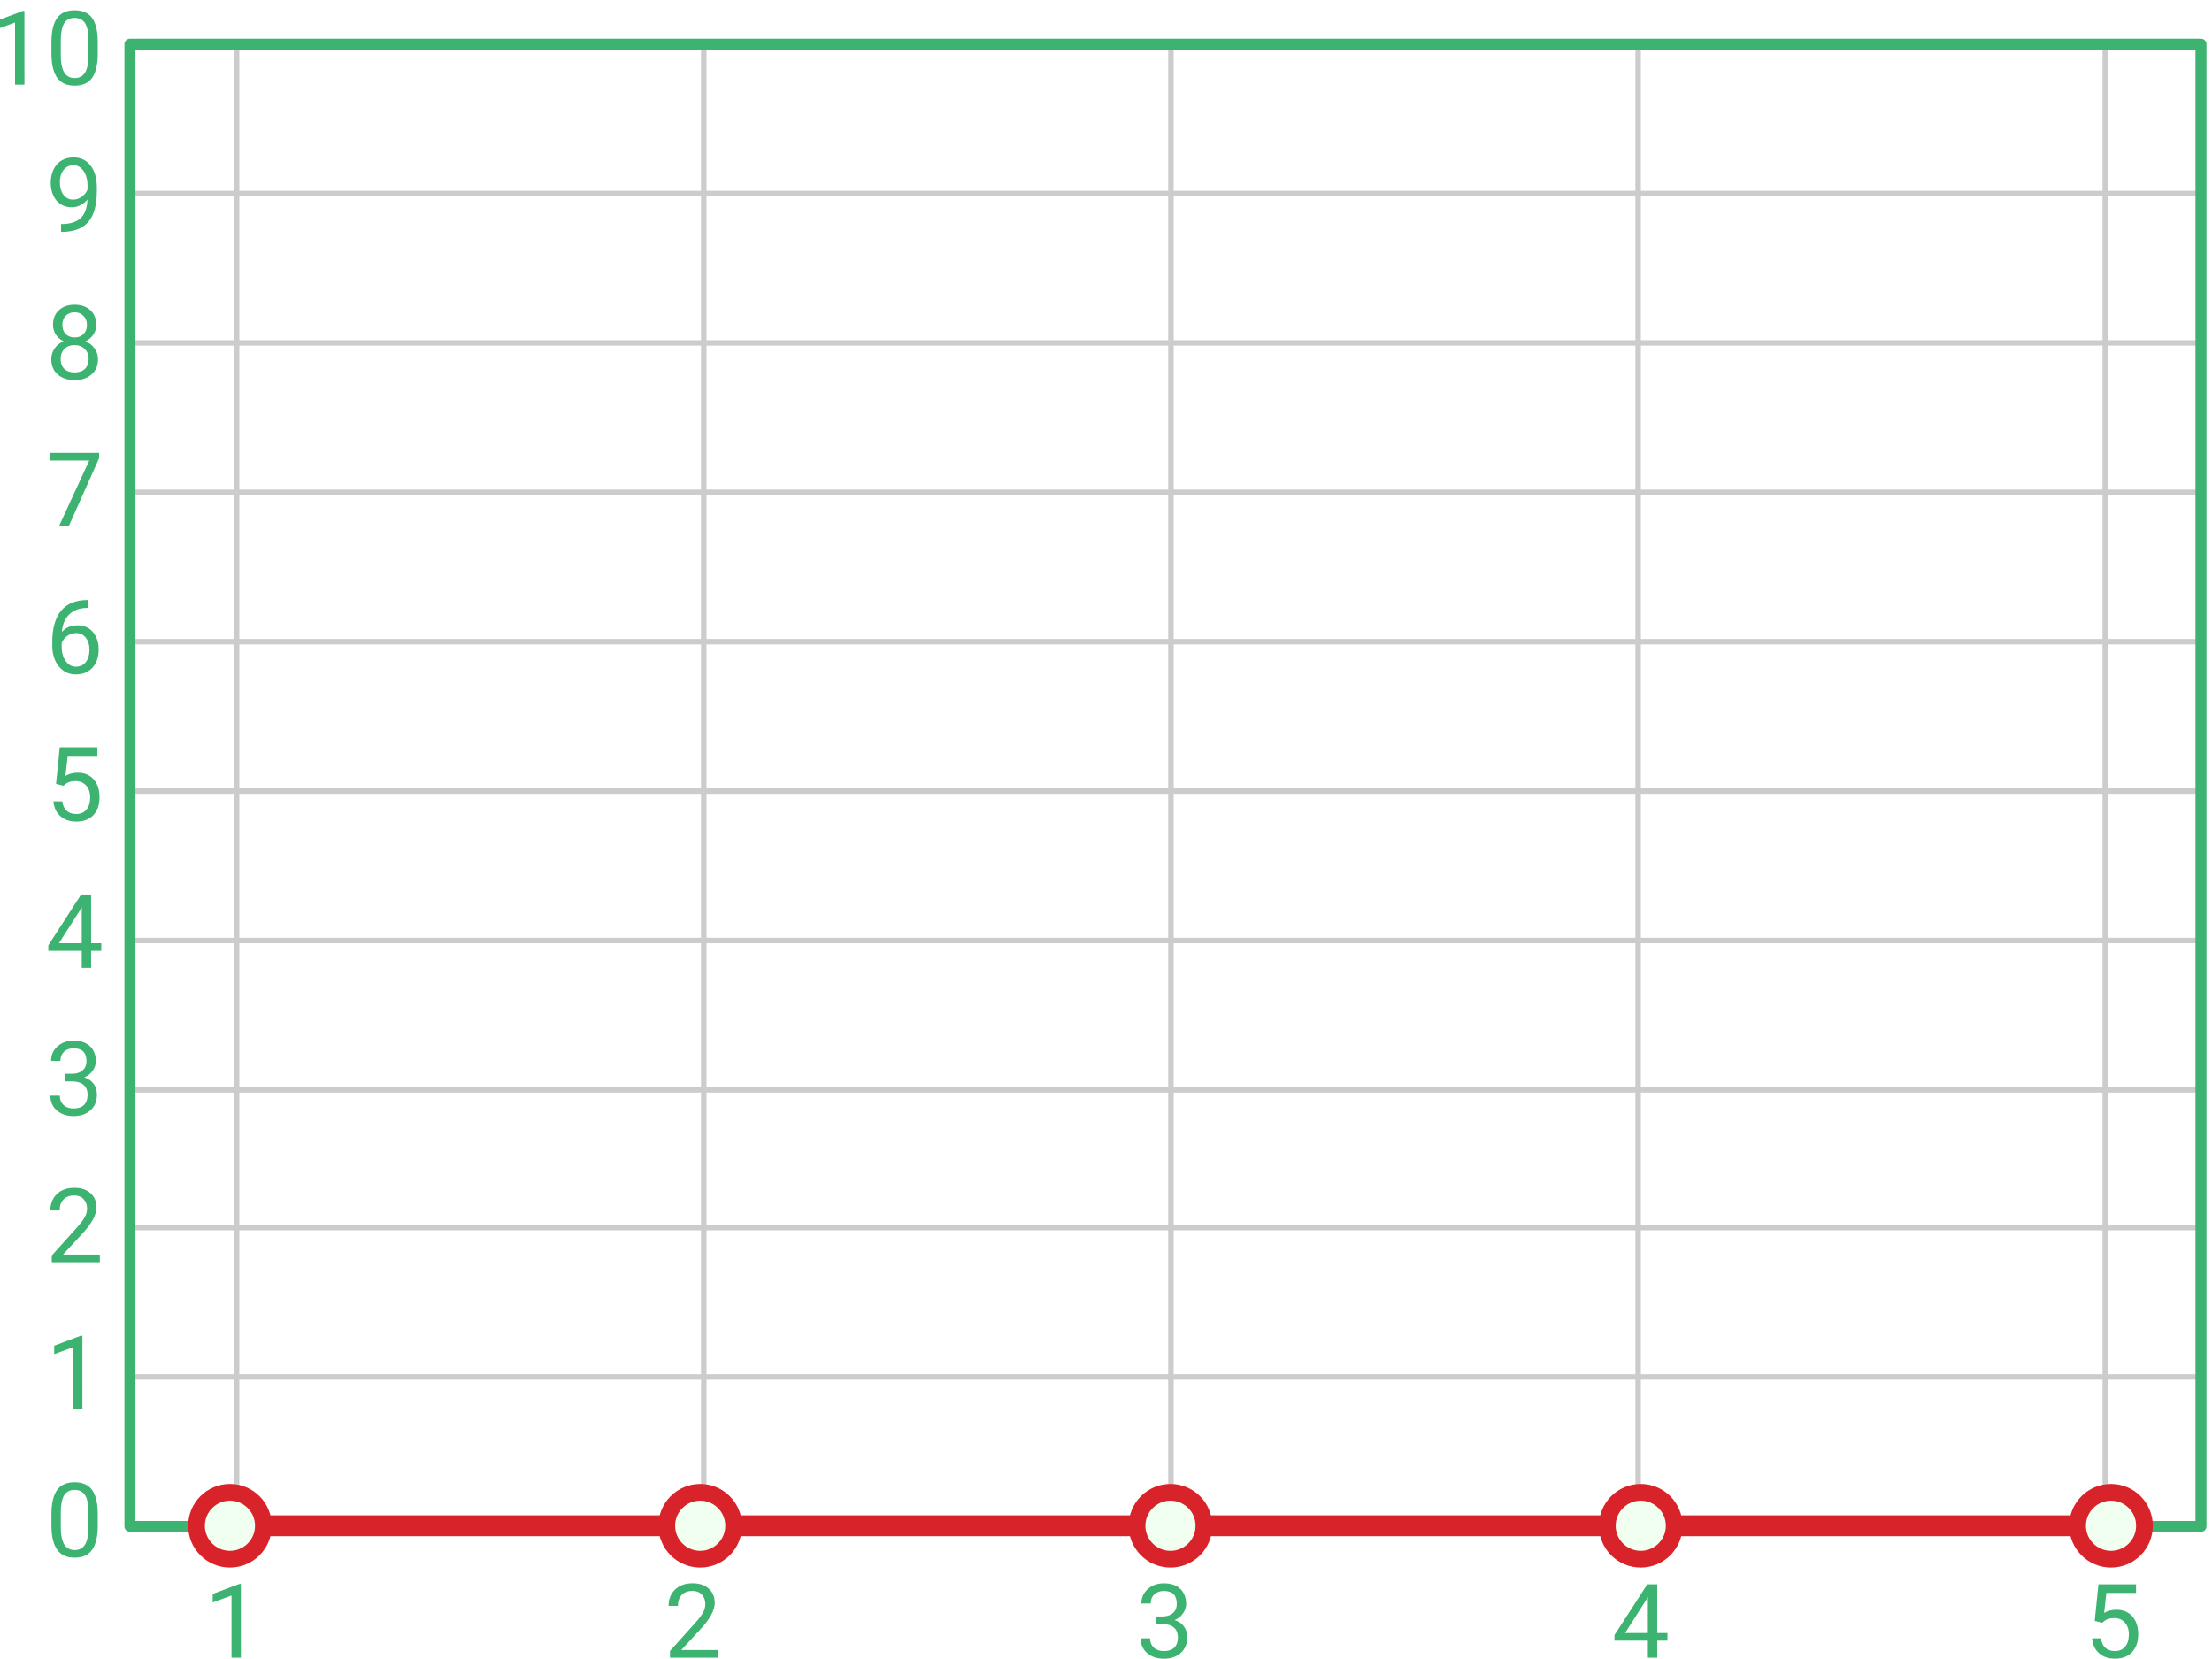
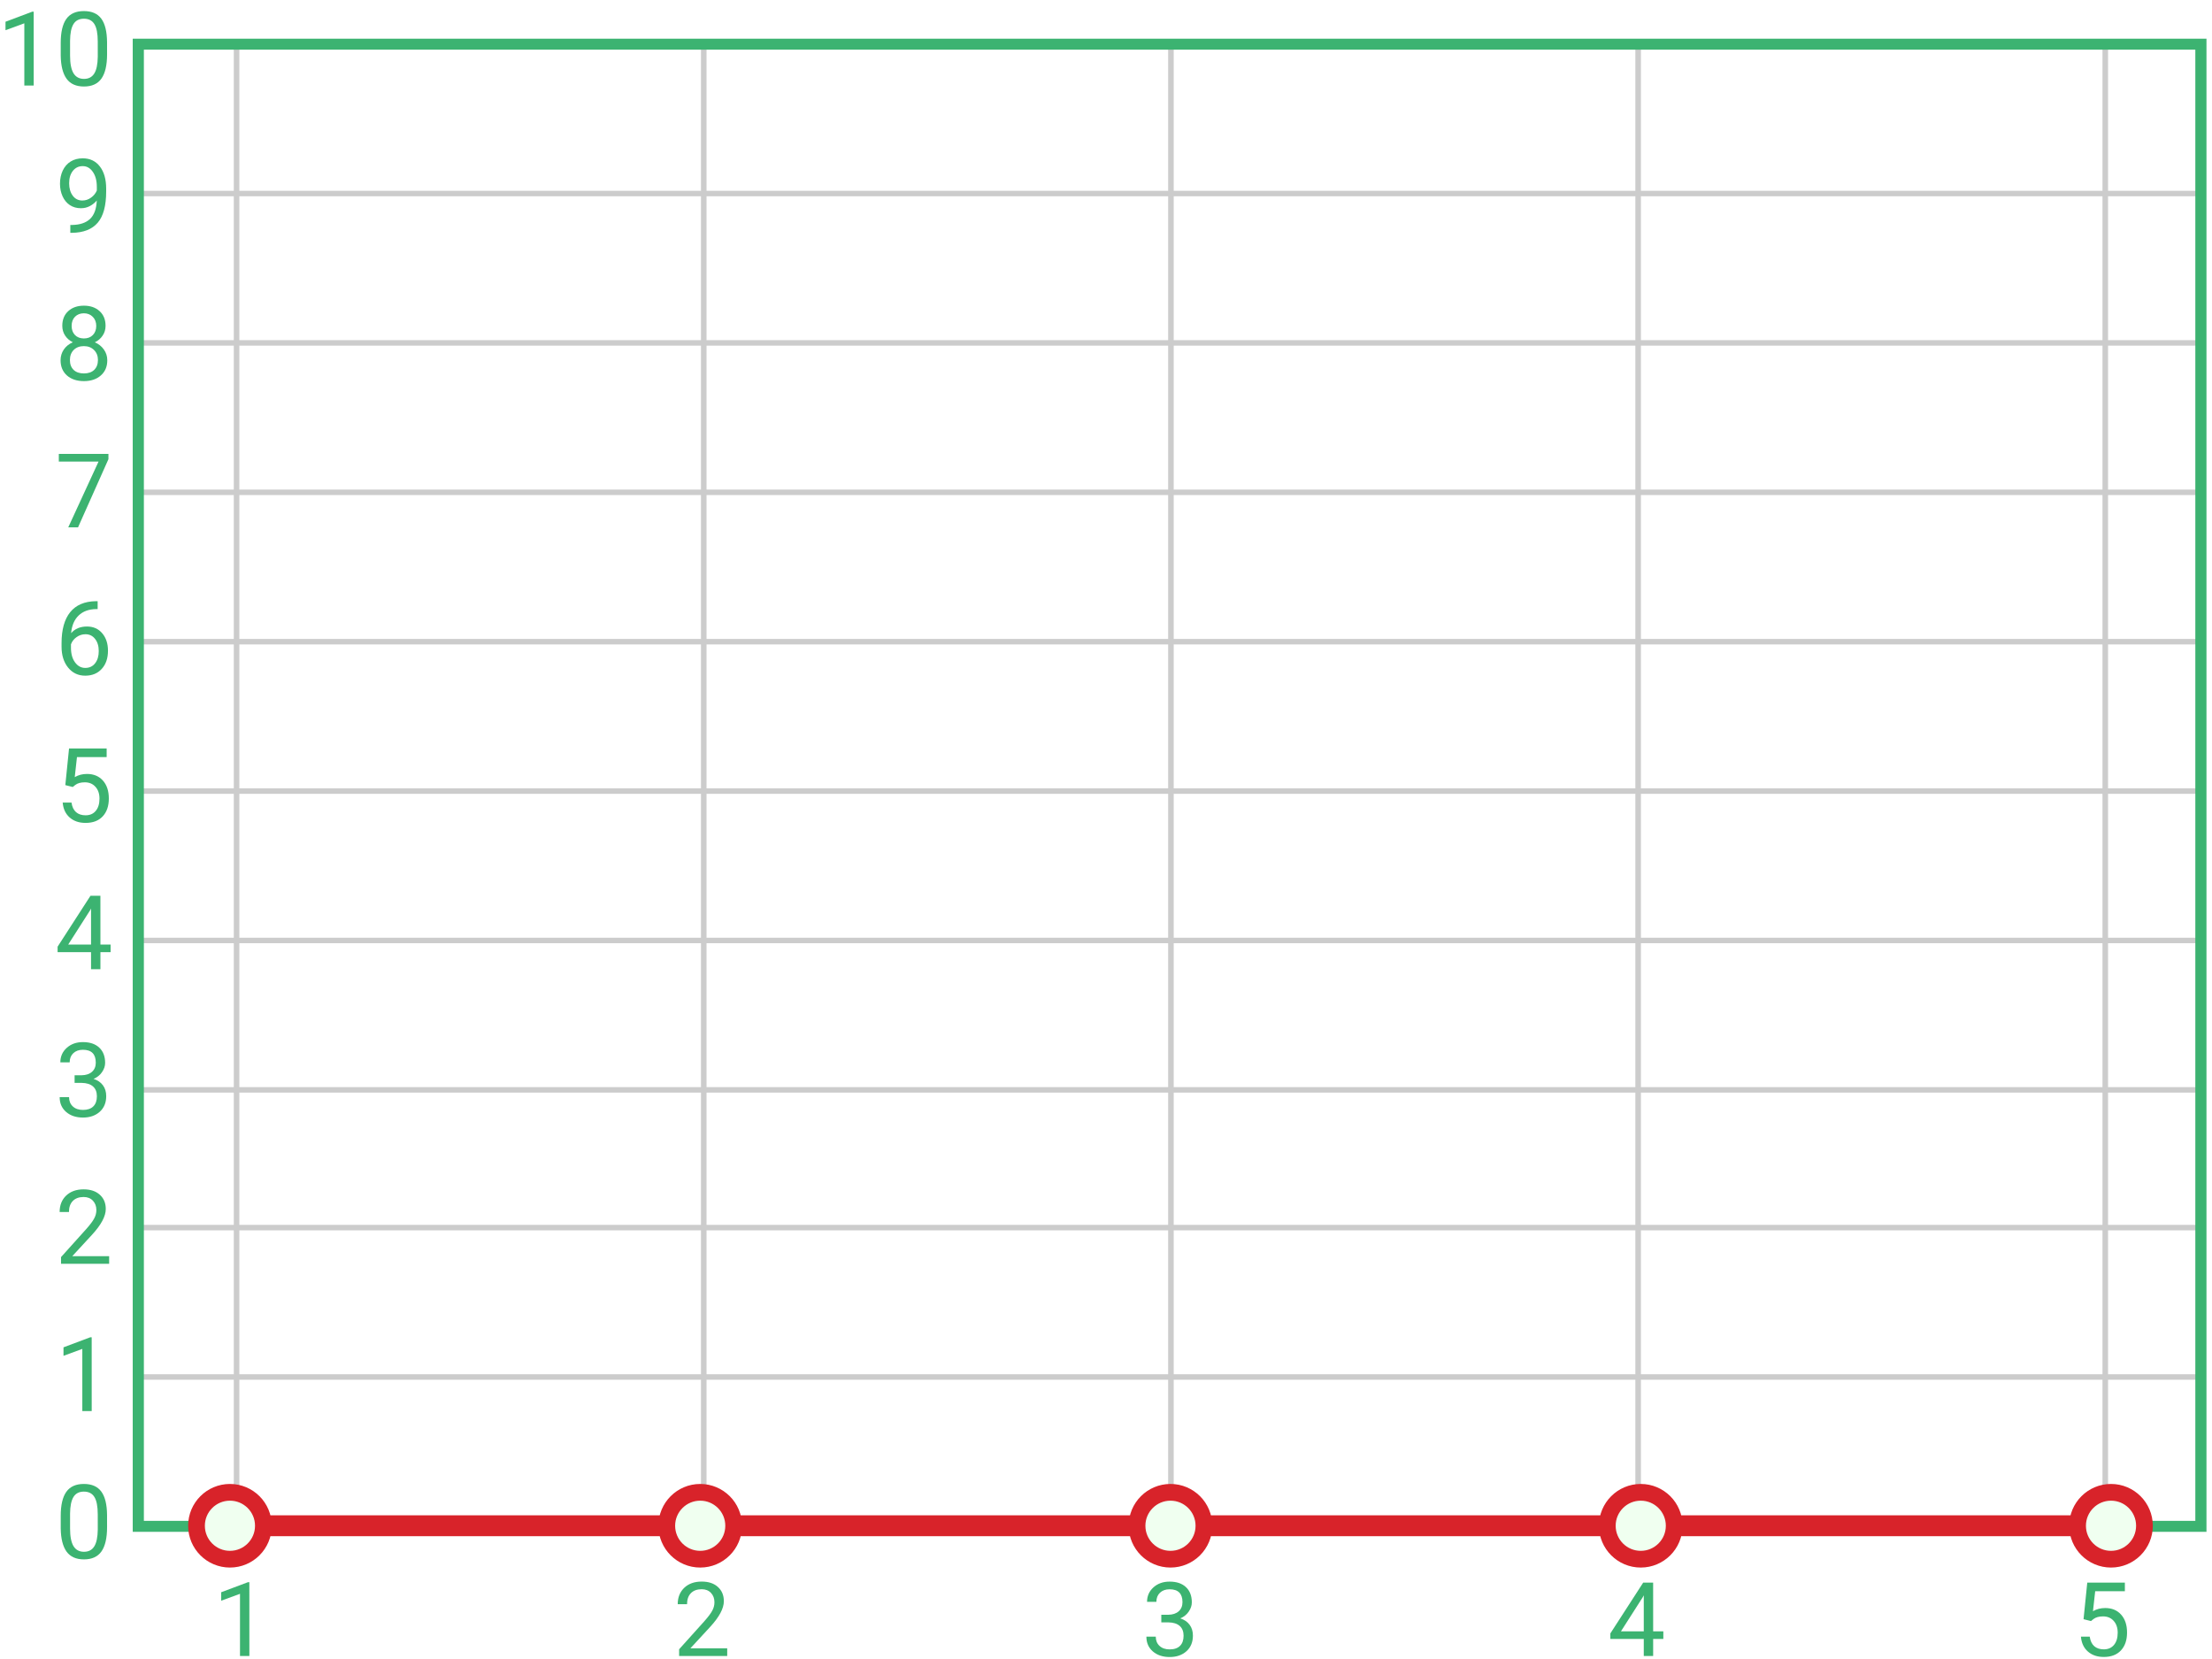
<svg xmlns="http://www.w3.org/2000/svg" width="400" height="300" version="1.1" viewBox="0 0 105.83 79.375">
  <defs>
    <marker id="dotLine" overflow="visible" orient="auto">
      <circle transform="scale(.2) translate(-8 -8)" cx="8" cy="8" r="8" fill="#f0fff0" stroke="#d8232a" stroke-width="4" />
    </marker>
  </defs>
  <g transform="matrix(.99339 0 0 .97827 .43246 .039862)" fill="none">
-     <g stroke="#ccc">
-       <g stroke-width=".267">
-         <path d="m105.57 9.424h-99.621" />
-         <path d="m105.57 16.73h-99.621" />
-         <path d="m105.57 24.037h-99.621" />
-         <path d="m105.57 31.343h-99.621" />
-         <path d="m105.57 38.649h-99.621" />
-         <path d="m105.57 45.956h-99.621" />
-         <path d="m105.57 53.262h-99.621" />
-         <path d="m105.57 59.999h-99.621" />
-         <path d="m105.57 67.305h-99.621" />
-       </g>
-       <g stroke-width=".265px">
-         <path d="m10.957 1.98v72.528" />
-         <path d="m100.96 1.938v72.528" />
-         <path d="m33.458 1.98v72.528" />
-         <path d="m55.959 1.98v72.528" />
-         <path d="m78.461 1.98v72.528" />
-       </g>
+     <g stroke="#ccc" stroke-width=".268">
+       <path d="m105.57 9.424h-99.395" />
+       <path d="m105.57 16.73h-99.408" />
+       <path d="m105.57 24.037h-99.309" />
+       <path d="m105.57 31.343h-99.438" />
+       <path d="m105.57 38.649h-99.515" />
+       <path d="m105.57 45.956h-99.435" />
+       <path d="m105.57 53.262h-99.416" />
+       <path d="m105.57 59.999h-99.416" />
+       <path d="m105.57 67.305h-99.469" />
+       <path d="m10.957 1.98v72.528" />
+       <path d="m100.96 1.938v72.528" />
+       <path d="m33.458 1.98v72.528" />
+       <path d="m55.959 1.98v72.528" />
+       <path d="m78.461 1.98v72.528" />
    </g>
-     <rect x="5.821" y="2.118" width="99.748" height="72.494" stroke="#3cb371" stroke-linecap="round" stroke-linejoin="round" stroke-width=".53" />
+     <rect x="6.224" y="2.121" width="99.342" height="72.487" stroke="#3cb371" stroke-linecap="round" stroke-width=".537" />
  </g>
-   <g fill="#3cb371" stroke-width=".265">
-     <g aria-label="109876543210">
-       <path d="m1.167 4.05h-0.449v-2.974l-0.9 0.33v-0.405l1.278-0.48h0.07z" />
-       <path d="m4.676 2.552q0 0.784-0.268 1.165-0.268 0.381-0.837 0.381-0.562 0-0.832-0.371-0.27-0.374-0.28-1.114v-0.596q0-0.774 0.268-1.15 0.268-0.376 0.839-0.376 0.567 0 0.834 0.364 0.268 0.362 0.275 1.119zm-0.446-0.61q0-0.567-0.159-0.825-0.159-0.26-0.504-0.26-0.342 0-0.499 0.258t-0.162 0.793v0.714q0 0.569 0.164 0.842 0.166 0.27 0.502 0.27 0.33 0 0.49-0.256 0.162-0.256 0.169-0.805z" />
-       <path d="m4.184 9.549q-0.14 0.166-0.335 0.268-0.193 0.101-0.424 0.101-0.304 0-0.531-0.15-0.224-0.15-0.347-0.42-0.123-0.273-0.123-0.6 0-0.352 0.133-0.634 0.135-0.282 0.381-0.432t0.574-0.15q0.521 0 0.82 0.391 0.301 0.388 0.301 1.061v0.13q0 1.025-0.405 1.498-0.405 0.47-1.223 0.482h-0.087v-0.376h0.094q0.552-0.01 0.849-0.287 0.297-0.28 0.323-0.883zm-0.687 0q0.224 0 0.412-0.137 0.191-0.137 0.277-0.34v-0.178q0-0.439-0.191-0.714-0.191-0.275-0.482-0.275-0.294 0-0.473 0.227-0.178 0.224-0.178 0.593 0 0.359 0.171 0.593 0.174 0.232 0.463 0.232z" />
-       <path d="m4.604 15.541q0 0.263-0.14 0.468-0.137 0.205-0.374 0.321 0.275 0.118 0.434 0.345 0.162 0.227 0.162 0.514 0 0.456-0.309 0.726-0.306 0.27-0.808 0.27-0.506 0-0.813-0.27-0.304-0.273-0.304-0.726 0-0.285 0.154-0.514 0.157-0.229 0.432-0.347-0.234-0.116-0.369-0.321t-0.135-0.465q0-0.444 0.285-0.704t0.75-0.26q0.463 0 0.748 0.26 0.287 0.26 0.287 0.704zm-0.364 1.637q0-0.294-0.188-0.48-0.186-0.186-0.487-0.186t-0.485 0.183q-0.181 0.183-0.181 0.482t0.176 0.47q0.178 0.171 0.494 0.171 0.314 0 0.492-0.171 0.178-0.174 0.178-0.47zm-0.67-2.236q-0.263 0-0.427 0.164-0.162 0.162-0.162 0.441 0 0.268 0.159 0.434 0.162 0.164 0.429 0.164t0.427-0.164q0.162-0.166 0.162-0.434t-0.166-0.436-0.422-0.169z" />
-       <path d="m4.741 21.918-1.454 3.26h-0.468l1.449-3.145h-1.9v-0.367h2.373z" />
-       <path d="m4.225 28.707v0.379h-0.082q-0.521 0.01-0.83 0.309-0.309 0.299-0.357 0.842 0.277-0.318 0.757-0.318 0.458 0 0.731 0.323 0.275 0.323 0.275 0.834 0 0.543-0.297 0.868-0.294 0.326-0.791 0.326-0.504 0-0.818-0.386-0.314-0.388-0.314-0.998v-0.171q0-0.969 0.412-1.481 0.415-0.514 1.232-0.526zm-0.586 1.582q-0.229 0-0.422 0.137-0.193 0.137-0.268 0.345v0.164q0 0.434 0.195 0.699 0.195 0.265 0.487 0.265 0.301 0 0.473-0.222 0.174-0.222 0.174-0.581 0-0.362-0.176-0.584-0.174-0.224-0.463-0.224z" />
-       <path d="m2.679 37.503 0.178-1.751h1.799v0.412h-1.42l-0.106 0.957q0.258-0.152 0.586-0.152 0.48 0 0.762 0.318 0.282 0.316 0.282 0.856 0 0.543-0.294 0.856-0.292 0.311-0.818 0.311-0.465 0-0.76-0.258t-0.335-0.714h0.422q0.041 0.301 0.215 0.456 0.174 0.152 0.458 0.152 0.311 0 0.487-0.212 0.178-0.212 0.178-0.586 0-0.352-0.193-0.564-0.191-0.215-0.509-0.215-0.292 0-0.458 0.128l-0.118 0.096z" />
-       <path d="m4.358 45.127h0.487v0.364h-0.487v0.815h-0.449v-0.815h-1.599v-0.263l1.572-2.433h0.475zm-1.541 0h1.092v-1.722l-0.053 0.096z" />
-       <path d="m3.123 51.377h0.335q0.316-0.005 0.497-0.166 0.181-0.162 0.181-0.436 0-0.617-0.615-0.617-0.289 0-0.463 0.166-0.171 0.164-0.171 0.436h-0.446q0-0.417 0.304-0.692 0.306-0.277 0.777-0.277 0.497 0 0.779 0.263 0.282 0.263 0.282 0.731 0 0.229-0.15 0.444-0.147 0.215-0.403 0.321 0.289 0.092 0.446 0.304 0.159 0.212 0.159 0.518 0 0.473-0.309 0.75t-0.803 0.277-0.805-0.268q-0.309-0.268-0.309-0.707h0.449q0 0.277 0.181 0.444t0.485 0.166q0.323 0 0.494-0.169t0.171-0.485q0-0.306-0.188-0.47t-0.543-0.169h-0.335z" />
-       <path d="m4.775 60.392h-2.301v-0.321l1.215-1.351q0.27-0.306 0.371-0.497 0.104-0.193 0.104-0.398 0-0.275-0.166-0.451t-0.444-0.176q-0.333 0-0.518 0.191-0.183 0.188-0.183 0.526h-0.446q0-0.485 0.311-0.784 0.314-0.299 0.837-0.299 0.49 0 0.774 0.258 0.285 0.256 0.285 0.682 0 0.518-0.661 1.235l-0.941 1.02h1.763z" />
-       <path d="m3.941 67.435h-0.449v-2.974l-0.9 0.33v-0.405l1.278-0.48h0.07z" />
-       <path d="m4.676 72.98q0 0.784-0.268 1.165-0.268 0.381-0.837 0.381-0.562 0-0.832-0.371-0.27-0.374-0.28-1.114v-0.596q0-0.774 0.268-1.15 0.268-0.376 0.839-0.376 0.567 0 0.834 0.364 0.268 0.362 0.275 1.119zm-0.446-0.61q0-0.567-0.159-0.825-0.159-0.26-0.504-0.26-0.342 0-0.499 0.258t-0.162 0.793v0.714q0 0.569 0.164 0.842 0.166 0.27 0.502 0.27 0.33 0 0.49-0.256 0.162-0.256 0.169-0.805z" />
-     </g>
-     <g transform="translate(-8.5e-5)" aria-label="1">
+   <g transform="matrix(1.0003 0 0 1.0006 .44383 .038459)" fill="#3cb371" stroke-width=".265" aria-label="109876543210">
+     <path d="m1.167 4.05h-0.449v-2.974l-0.9 0.33v-0.405l1.278-0.48h0.07z" />
+     <path d="m4.676 2.552q0 0.784-0.268 1.165-0.268 0.381-0.837 0.381-0.562 0-0.832-0.371-0.27-0.374-0.28-1.114v-0.596q0-0.774 0.268-1.15 0.268-0.376 0.839-0.376 0.567 0 0.834 0.364 0.268 0.362 0.275 1.119zm-0.446-0.61q0-0.567-0.159-0.825-0.159-0.26-0.504-0.26-0.342 0-0.499 0.258t-0.162 0.793v0.714q0 0.569 0.164 0.842 0.166 0.27 0.502 0.27 0.33 0 0.49-0.256 0.162-0.256 0.169-0.805z" />
+     <path d="m4.184 9.549q-0.14 0.166-0.335 0.268-0.193 0.101-0.424 0.101-0.304 0-0.531-0.15-0.224-0.15-0.347-0.42-0.123-0.273-0.123-0.6 0-0.352 0.133-0.634 0.135-0.282 0.381-0.432t0.574-0.15q0.521 0 0.82 0.391 0.301 0.388 0.301 1.061v0.13q0 1.025-0.405 1.498-0.405 0.47-1.223 0.482h-0.087v-0.376h0.094q0.552-0.01 0.849-0.287 0.297-0.28 0.323-0.883zm-0.687 0q0.224 0 0.412-0.137 0.191-0.137 0.277-0.34v-0.178q0-0.439-0.191-0.714-0.191-0.275-0.482-0.275-0.294 0-0.473 0.227-0.178 0.224-0.178 0.593 0 0.359 0.171 0.593 0.174 0.232 0.463 0.232z" />
+     <path d="m4.604 15.541q0 0.263-0.14 0.468-0.137 0.205-0.374 0.321 0.275 0.118 0.434 0.345 0.162 0.227 0.162 0.514 0 0.456-0.309 0.726-0.306 0.27-0.808 0.27-0.506 0-0.813-0.27-0.304-0.273-0.304-0.726 0-0.285 0.154-0.514 0.157-0.229 0.432-0.347-0.234-0.116-0.369-0.321t-0.135-0.465q0-0.444 0.285-0.704t0.75-0.26q0.463 0 0.748 0.26 0.287 0.26 0.287 0.704zm-0.364 1.637q0-0.294-0.188-0.48-0.186-0.186-0.487-0.186t-0.485 0.183q-0.181 0.183-0.181 0.482t0.176 0.47q0.178 0.171 0.494 0.171 0.314 0 0.492-0.171 0.178-0.174 0.178-0.47zm-0.67-2.236q-0.263 0-0.427 0.164-0.162 0.162-0.162 0.441 0 0.268 0.159 0.434 0.162 0.164 0.429 0.164t0.427-0.164q0.162-0.166 0.162-0.434t-0.166-0.436-0.422-0.169z" />
+     <path d="m4.741 21.918-1.454 3.26h-0.468l1.449-3.145h-1.9v-0.367h2.373z" />
+     <path d="m4.225 28.707v0.379h-0.082q-0.521 0.01-0.83 0.309-0.309 0.299-0.357 0.842 0.277-0.318 0.757-0.318 0.458 0 0.731 0.323 0.275 0.323 0.275 0.834 0 0.543-0.297 0.868-0.294 0.326-0.791 0.326-0.504 0-0.818-0.386-0.314-0.388-0.314-0.998v-0.171q0-0.969 0.412-1.481 0.415-0.514 1.232-0.526zm-0.586 1.582q-0.229 0-0.422 0.137-0.193 0.137-0.268 0.345v0.164q0 0.434 0.195 0.699 0.195 0.265 0.487 0.265 0.301 0 0.473-0.222 0.174-0.222 0.174-0.581 0-0.362-0.176-0.584-0.174-0.224-0.463-0.224z" />
+     <path d="m2.679 37.503 0.178-1.751h1.799v0.412h-1.42l-0.106 0.957q0.258-0.152 0.586-0.152 0.48 0 0.762 0.318 0.282 0.316 0.282 0.856 0 0.543-0.294 0.856-0.292 0.311-0.818 0.311-0.465 0-0.76-0.258t-0.335-0.714h0.422q0.041 0.301 0.215 0.456 0.174 0.152 0.458 0.152 0.311 0 0.487-0.212 0.178-0.212 0.178-0.586 0-0.352-0.193-0.564-0.191-0.215-0.509-0.215-0.292 0-0.458 0.128l-0.118 0.096z" />
+     <path d="m4.358 45.127h0.487v0.364h-0.487v0.815h-0.449v-0.815h-1.599v-0.263l1.572-2.433h0.475zm-1.541 0h1.092v-1.722l-0.053 0.096z" />
+     <path d="m3.123 51.377h0.335q0.316-0.005 0.497-0.166 0.181-0.162 0.181-0.436 0-0.617-0.615-0.617-0.289 0-0.463 0.166-0.171 0.164-0.171 0.436h-0.446q0-0.417 0.304-0.692 0.306-0.277 0.777-0.277 0.497 0 0.779 0.263 0.282 0.263 0.282 0.731 0 0.229-0.15 0.444-0.147 0.215-0.403 0.321 0.289 0.092 0.446 0.304 0.159 0.212 0.159 0.518 0 0.473-0.309 0.75t-0.803 0.277-0.805-0.268q-0.309-0.268-0.309-0.707h0.449q0 0.277 0.181 0.444t0.485 0.166q0.323 0 0.494-0.169t0.171-0.485q0-0.306-0.188-0.47t-0.543-0.169h-0.335z" />
+     <path d="m4.775 60.392h-2.301v-0.321l1.215-1.351q0.27-0.306 0.371-0.497 0.104-0.193 0.104-0.398 0-0.275-0.166-0.451t-0.444-0.176q-0.333 0-0.518 0.191-0.183 0.188-0.183 0.526h-0.446q0-0.485 0.311-0.784 0.314-0.299 0.837-0.299 0.49 0 0.774 0.258 0.285 0.256 0.285 0.682 0 0.518-0.661 1.235l-0.941 1.02h1.763z" />
+     <path d="m3.941 67.435h-0.449v-2.974l-0.9 0.33v-0.405l1.278-0.48h0.07z" />
+     <path d="m4.676 72.98q0 0.784-0.268 1.165-0.268 0.381-0.837 0.381-0.562 0-0.832-0.371-0.27-0.374-0.28-1.114v-0.596q0-0.774 0.268-1.15 0.268-0.376 0.839-0.376 0.567 0 0.834 0.364 0.268 0.362 0.275 1.119zm-0.446-0.61q0-0.567-0.159-0.825-0.159-0.26-0.504-0.26-0.342 0-0.499 0.258t-0.162 0.793v0.714q0 0.569 0.164 0.842 0.166 0.27 0.502 0.27 0.33 0 0.49-0.256 0.162-0.256 0.169-0.805z" />
+   </g>
+   <g transform="translate(-.061333 -.081667)" fill="#3cb371" stroke-width=".265">
+     <g transform="translate(.46707)" aria-label="1">
      <path d="m11.524 79.312h-0.449v-2.974l-0.9 0.33v-0.405l1.278-0.48h0.07z" fill="#3cb371" />
    </g>
-     <g aria-label="3">
+     <g transform="translate(.33346)" aria-label="3">
      <path d="m55.289 77.34h0.335q0.316-0.005 0.497-0.166 0.181-0.162 0.181-0.436 0-0.617-0.615-0.617-0.289 0-0.463 0.166-0.171 0.164-0.171 0.436h-0.446q0-0.417 0.304-0.692 0.306-0.277 0.777-0.277 0.497 0 0.779 0.263t0.282 0.731q0 0.229-0.15 0.444-0.147 0.215-0.403 0.321 0.289 0.092 0.446 0.304 0.159 0.212 0.159 0.518 0 0.473-0.309 0.75t-0.803 0.277-0.805-0.268q-0.309-0.268-0.309-0.707h0.449q0 0.277 0.181 0.444t0.485 0.166q0.323 0 0.494-0.169t0.171-0.485q0-0.306-0.188-0.47t-0.543-0.169h-0.335z" fill="#3cb371" />
    </g>
-     <g transform="translate(-9e-5)" aria-label="2">
+     <g transform="translate(.49737)" aria-label="2">
      <path d="m34.356 79.312h-2.301v-0.321l1.215-1.351q0.27-0.306 0.371-0.497 0.104-0.193 0.104-0.398 0-0.275-0.166-0.451t-0.444-0.176q-0.333 0-0.518 0.191-0.183 0.188-0.183 0.526h-0.446q0-0.485 0.311-0.784 0.314-0.299 0.837-0.299 0.49 0 0.774 0.258 0.285 0.256 0.285 0.682 0 0.518-0.661 1.235l-0.941 1.02h1.763z" fill="#3cb371" />
    </g>
-     <g transform="translate(8.5e-5)" aria-label="5">
+     <g transform="translate(-.47277)" aria-label="5">
      <path d="m100.22 77.552 0.178-1.751h1.799v0.412h-1.42l-0.106 0.957q0.258-0.152 0.586-0.152 0.48 0 0.762 0.318 0.282 0.316 0.282 0.856 0 0.543-0.294 0.856-0.292 0.311-0.818 0.311-0.465 0-0.76-0.258t-0.335-0.714h0.422q0.041 0.301 0.215 0.456 0.174 0.152 0.458 0.152 0.311 0 0.487-0.212 0.178-0.212 0.178-0.586 0-0.352-0.193-0.564-0.191-0.215-0.509-0.215-0.292 0-0.458 0.128l-0.118 0.096z" fill="#3cb371" />
    </g>
-     <g transform="translate(9e-5)" aria-label="4">
+     <g transform="translate(-.13501)" aria-label="4">
      <path d="m79.29 78.133h0.487v0.364h-0.487v0.815h-0.449v-0.815h-1.599v-0.263l1.572-2.433h0.475zm-1.541 0h1.092v-1.722l-0.053 0.096z" fill="#3cb371" />
    </g>
  </g>
-   <polyline id="theline" points="11 73 33.5 73 56 73 78.5 73 101 73" fill="none" marker-end="url(#dotLine)" marker-mid="url(#dotLine)" marker-start="url(#dotLine)" stroke="#d8232a" stroke-linecap="round" stroke-linejoin="round" stroke-width="1" />
+   <polyline id="theline" points="11 73 33.5 73 56 73 78.5 73 101 73" fill="none" marker-end="url(#dotLine)" marker-mid="url(#dotLine)" marker-start="url(#dotLine)" stroke="#d8232a" stroke-linecap="round" stroke-linejoin="round" />
</svg>
